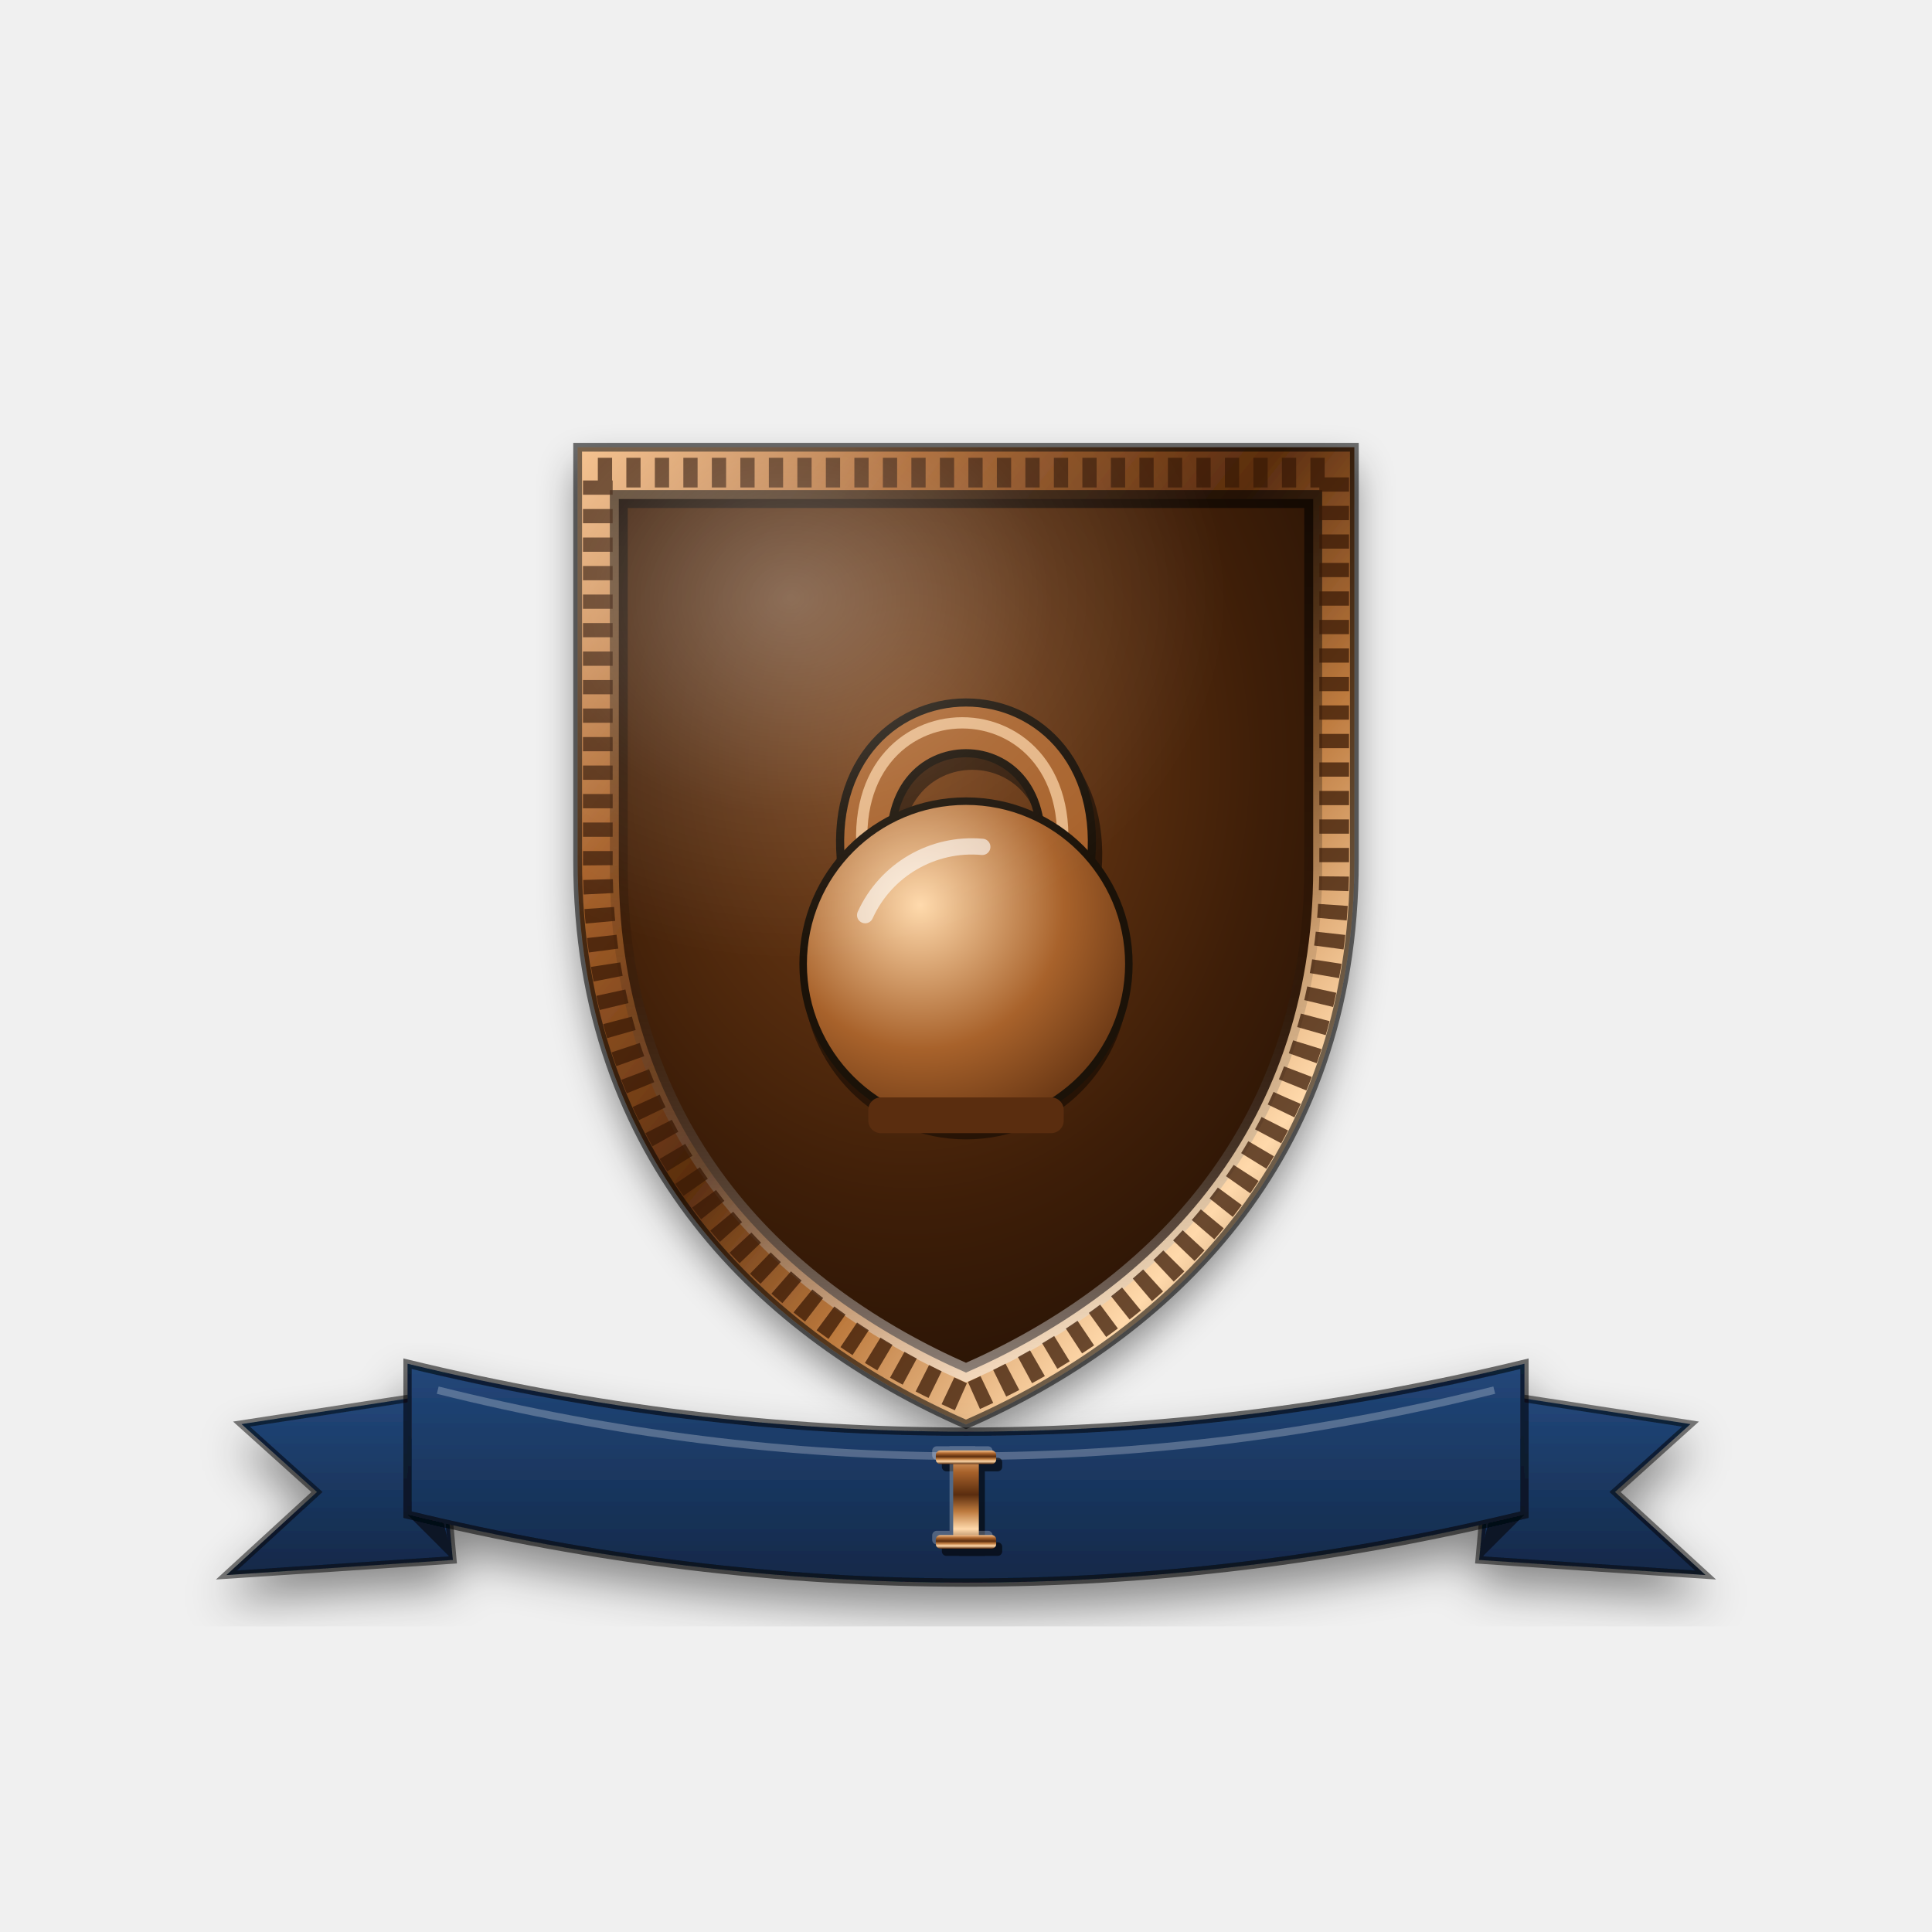
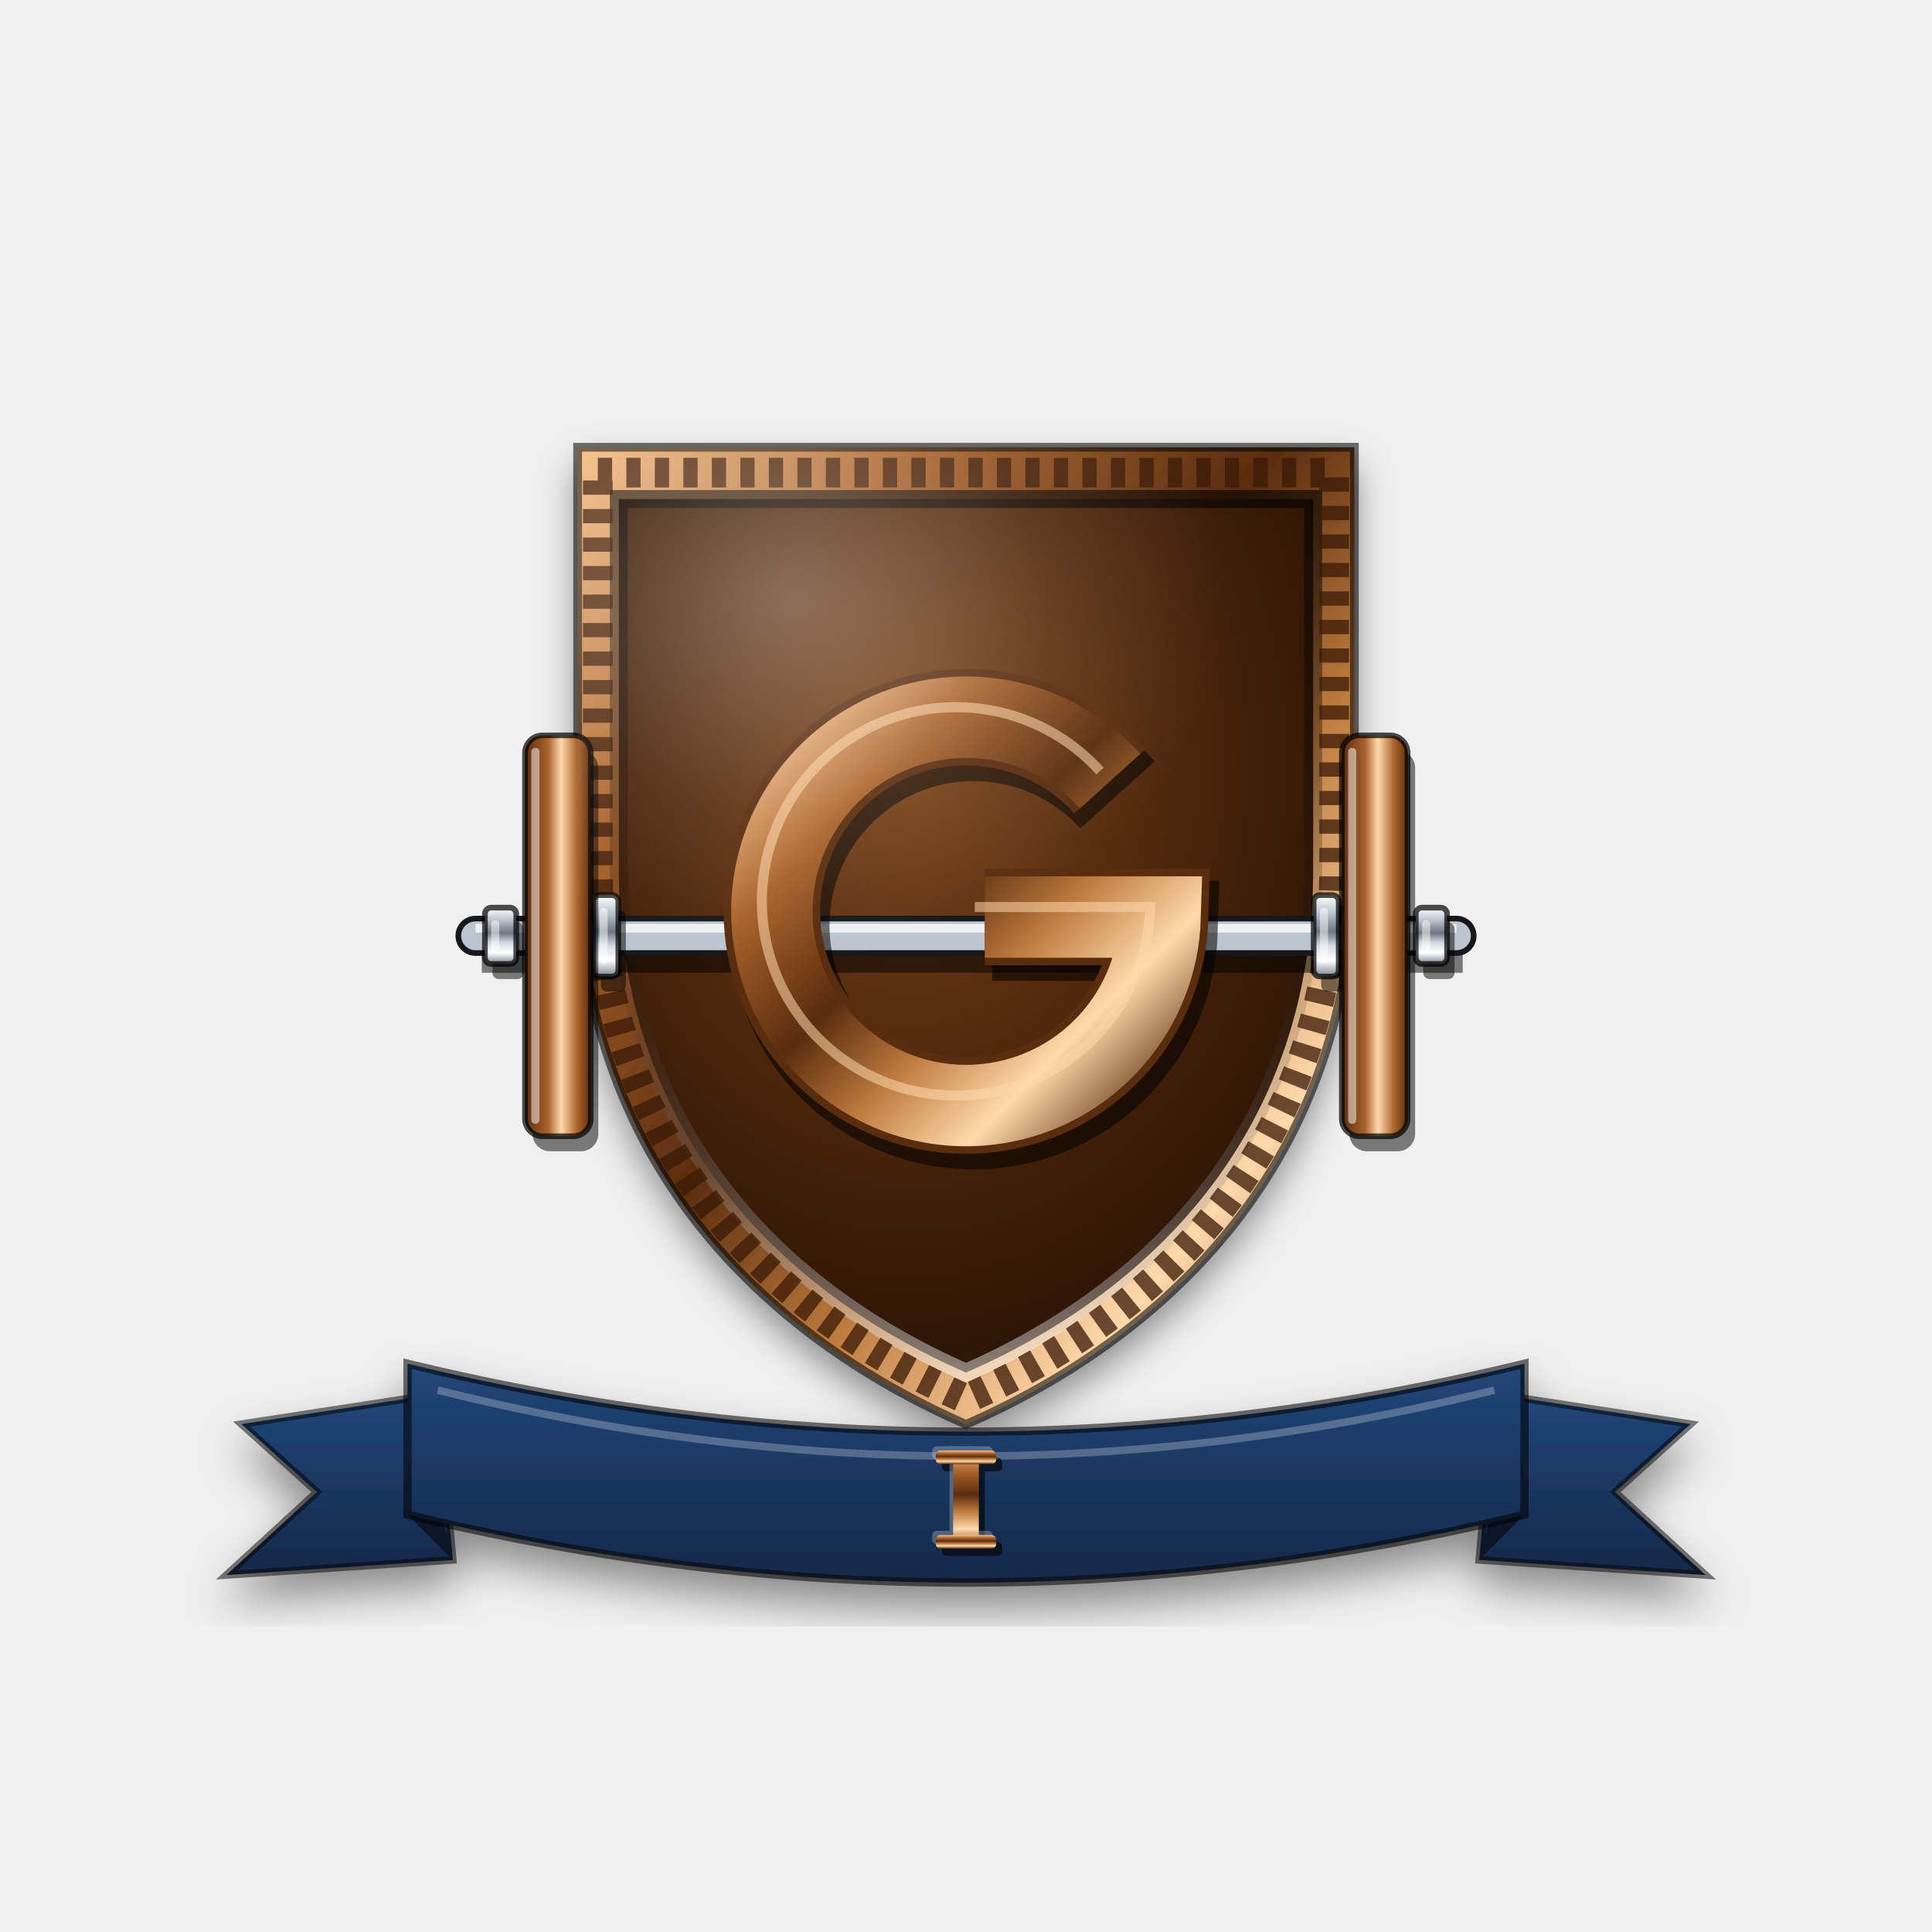
<svg xmlns="http://www.w3.org/2000/svg" viewBox="0 0 256 256">
  <defs>
    <filter id="ds" x="-20%" y="-20%" width="140%" height="140%">
      <feDropShadow dx="0" dy="3" stdDeviation="3" flood-color="#000" flood-opacity=".45" />
    </filter>
    <radialGradient id="r1" cx="0.42" cy="0.3" r="0.85">
      <stop offset="0" stop-color="#7a4218" />
      <stop offset="0.6" stop-color="#3e1e08" />
      <stop offset="1" stop-color="#1e0e03" />
    </radialGradient>
    <linearGradient id="l2" x1="0" y1="0" x2="1" y2="1">
      <stop offset="0" stop-color="#f6c08a" />
      <stop offset="0.22" stop-color="#a8622b" />
      <stop offset="0.45" stop-color="#5a2d0f" />
      <stop offset="0.62" stop-color="#bd7a3e" />
      <stop offset="0.8" stop-color="#ffd9ab" />
      <stop offset="1" stop-color="#5a2d0f" />
    </linearGradient>
    <linearGradient id="l3" x1="0" y1="0" x2="0" y2="1">
      <stop offset="0" stop-color="#000" stop-opacity="0.6" />
      <stop offset="0.5" stop-color="#000" stop-opacity="0.1" />
      <stop offset="1" stop-color="#fff" stop-opacity="0.45" />
    </linearGradient>
-     <radialGradient id="r4" cx="0.36" cy="0.32" r="0.8">
-       <stop offset="0" stop-color="#ffd9ab" />
-       <stop offset="0.55" stop-color="#a8622b" />
+     <linearGradient id="l4" x1="0" y1="0" x2="1" y2="0">
+       <stop offset="0" stop-color="#5a2d0f" />
+       <stop offset="0.35" stop-color="#a8622b" />
+       <stop offset="0.55" stop-color="#ffd9ab" />
+       <stop offset="0.8" stop-color="#a8622b" />
      <stop offset="1" stop-color="#5a2d0f" />
-     </radialGradient>
-     <radialGradient id="r5" cx="0.5" cy="0.5" r="0.5">
+     </linearGradient>
+     <linearGradient id="l5" x1="0" y1="0" x2="0" y2="1">
+       <stop offset="0" stop-color="#ffffff" />
+       <stop offset="0.22" stop-color="#bcc4cd" />
+       <stop offset="0.45" stop-color="#6c7581" />
+       <stop offset="0.62" stop-color="#d2d9e0" />
+       <stop offset="0.8" stop-color="#ffffff" />
+       <stop offset="1" stop-color="#78818c" />
+     </linearGradient>
+     <linearGradient id="l6" x1="0" y1="0" x2="1" y2="1">
+       <stop offset="0" stop-color="#f6c08a" />
+       <stop offset="0.22" stop-color="#a8622b" />
+       <stop offset="0.45" stop-color="#5a2d0f" />
+       <stop offset="0.62" stop-color="#bd7a3e" />
+       <stop offset="0.8" stop-color="#ffd9ab" />
+       <stop offset="1" stop-color="#5a2d0f" />
+     </linearGradient>
+     <radialGradient id="r7" cx="0.5" cy="0.5" r="0.5">
      <stop offset="0" stop-color="#fff" stop-opacity="0.3" />
      <stop offset="0.6" stop-color="#fff" stop-opacity="0.075" />
      <stop offset="1" stop-color="#fff" stop-opacity="0" />
    </radialGradient>
-     <clipPath id="c6">
+     <clipPath id="c8">
      <path d="M66 46H190V112C190 160 160 188 128 202C96 188 66 160 66 112Z" />
    </clipPath>
-     <linearGradient id="l7" x1="0" y1="0" x2="0" y2="1">
+     <linearGradient id="l9" x1="0" y1="0" x2="0" y2="1">
      <stop offset="0" stop-color="#22477a" />
      <stop offset="1" stop-color="#122848" />
    </linearGradient>
-     <linearGradient id="l8" x1="0" y1="0" x2="0" y2="1">
+     <linearGradient id="l10" x1="0" y1="0" x2="0" y2="1">
      <stop offset="0" stop-color="#f6c08a" />
      <stop offset="0.22" stop-color="#a8622b" />
      <stop offset="0.45" stop-color="#5a2d0f" />
      <stop offset="0.62" stop-color="#bd7a3e" />
      <stop offset="0.8" stop-color="#ffd9ab" />
      <stop offset="1" stop-color="#5a2d0f" />
    </linearGradient>
  </defs>
  <g transform="translate(128 124) scale(0.83) translate(-128 -124)">
    <path d="M66 46H190V112C190 160 160 188 128 202C96 188 66 160 66 112Z" fill="url(#l2)" filter="url(#ds)" />
    <path d="M66 46H190V112C190 160 160 188 128 202C96 188 66 160 66 112Z" fill="none" stroke="#000" stroke-opacity=".55" stroke-width="1.4" />
    <g transform="translate(128 124) scale(0.894) translate(-128 -124)">
      <path d="M66 46H190V112C190 160 160 188 128 202C96 188 66 160 66 112Z" fill="url(#r1)" />
      <path d="M66 46H190V112C190 160 160 188 128 202C96 188 66 160 66 112Z" fill="none" stroke="url(#l3)" stroke-width="3.2" />
    </g>
    <g transform="translate(128 124) scale(0.948) translate(-128 -124)">
      <path d="M66 46H190V112C190 160 160 188 128 202C96 188 66 160 66 112Z" fill="none" stroke="#3a1a06" stroke-width="5" stroke-dasharray="2.4 2.4" opacity=".75" />
    </g>
-     <path d="M112.4 114.2C107.2 83 148.8 83 143.6 114.2" fill="none" stroke="#000" stroke-opacity=".5" stroke-width="9.4" transform="translate(1 2)" />
-     <path d="M112.4 114.2C107.2 83 148.8 83 143.6 114.2" fill="none" stroke="#1b1208" stroke-width="9.4" />
-     <path d="M112.4 114.2C107.2 83 148.8 83 143.6 114.2" fill="none" stroke="#a8622b" stroke-width="6.8" />
-     <path d="M112.4 114.2C107.2 83 148.8 83 143.6 114.2" fill="none" stroke="#ffd9ab" stroke-opacity=".7" stroke-width="1.8" transform="translate(-.6 -.8)" />
-     <circle cx="128" cy="130.5" r="26" fill="#000" opacity=".45" />
-     <circle cx="128" cy="128.5" r="26" fill="url(#r4)" stroke="#1b1208" stroke-width="1.2" />
-     <rect x="112.4" y="149.8" width="31.2" height="5.7" rx="2" fill="#5a2d0f" />
-     <path d="M111.9 120.7A18.7 18.7 0 0 1 130.6 109.8" fill="none" stroke="#fff" stroke-opacity=".6" stroke-width="2.6" stroke-linecap="round" />
-     <g clip-path="url(#c6)">
-       <ellipse cx="100" cy="70" rx="70" ry="58" fill="url(#r5)" />
+     <path d="M49.7 124 L56.2 124 L62.8 124 L69.3 124 L75.8 124 L82.3 124 L88.8 124 L95.4 124 L101.9 124 L108.4 124 L115 124 L121.5 124 L128 124 L134.5 124 L141.1 124 L147.6 124 L154.1 124 L160.6 124 L167.2 124 L173.7 124 L180.2 124 L186.7 124 L193.2 124 L199.8 124 L206.3 124" fill="none" stroke="#000" stroke-opacity=".5" stroke-width="7" transform="translate(1 2.4)" />
+     <path d="M49.7 124 L56.2 124 L62.8 124 L69.3 124 L75.8 124 L82.3 124 L88.8 124 L95.4 124 L101.9 124 L108.4 124 L115 124 L121.5 124 L128 124 L134.5 124 L141.1 124 L147.6 124 L154.1 124 L160.6 124 L167.2 124 L173.7 124 L180.2 124 L186.7 124 L193.2 124 L199.8 124 L206.3 124" fill="none" stroke="#17181b" stroke-width="6.4" stroke-linecap="round" />
+     <path d="M49.7 124 L56.2 124 L62.8 124 L69.3 124 L75.8 124 L82.3 124 L88.8 124 L95.4 124 L101.9 124 L108.4 124 L115 124 L121.5 124 L128 124 L134.5 124 L141.1 124 L147.6 124 L154.1 124 L160.6 124 L167.2 124 L173.7 124 L180.2 124 L186.7 124 L193.2 124 L199.8 124 L206.3 124" fill="none" stroke="#bcc4cd" stroke-width="4.6" stroke-linecap="round" />
+     <path d="M49.7 124 L56.2 124 L62.8 124 L69.3 124 L75.8 124 L82.3 124 L88.8 124 L95.4 124 L101.9 124 L108.4 124 L115 124 L121.5 124 L128 124 L134.5 124 L141.1 124 L147.6 124 L154.1 124 L160.6 124 L167.2 124 L173.7 124 L180.2 124 L186.7 124 L193.2 124 L199.8 124 L206.3 124" fill="none" stroke="#ffffff" stroke-opacity=".75" stroke-width="1.4" transform="translate(0 -1.2)" />
+     <g transform="translate(70.5 124) rotate(-0)">
+       <rect x="-0.8" y="-4.1" width="4" height="13" rx="1" fill="#000" opacity=".5" />
+       <rect x="-2" y="-6.5" width="4" height="13" rx="1" fill="url(#l5)" stroke="#000" stroke-opacity=".7" stroke-width=".9" />
+       <rect x="-1" y="-4.5" width="1.3" height="9" rx=".6" fill="#fff" opacity=".5" />
+     </g>
+     <g transform="translate(62.8 124) rotate(-0)">
+       <rect x="-4" y="-29.6" width="10.5" height="64" rx="2.8" fill="#000" opacity=".5" />
+       <rect x="-5.2" y="-32" width="10.5" height="64" rx="2.8" fill="url(#l4)" stroke="#000" stroke-opacity=".7" stroke-width=".9" />
+       <rect x="-4.2" y="-30" width="1.3" height="60" rx=".6" fill="#fff" opacity=".5" />
+     </g>
+     <g transform="translate(53.7 124) rotate(-0)">
+       <rect x="-1.3" y="-2.1" width="5" height="9" rx="1" fill="#000" opacity=".5" />
+       <rect x="-2.5" y="-4.5" width="5" height="9" rx="1" fill="url(#l5)" stroke="#000" stroke-opacity=".7" stroke-width=".9" />
+       <rect x="-1.5" y="-2.5" width="1.3" height="5" rx=".6" fill="#fff" opacity=".5" />
+     </g>
+     <g transform="translate(185.5 124) rotate(0)">
+       <rect x="-0.8" y="-4.1" width="4" height="13" rx="1" fill="#000" opacity=".5" />
+       <rect x="-2" y="-6.5" width="4" height="13" rx="1" fill="url(#l5)" stroke="#000" stroke-opacity=".7" stroke-width=".9" />
+       <rect x="-1" y="-4.5" width="1.3" height="9" rx=".6" fill="#fff" opacity=".5" />
+     </g>
+     <g transform="translate(193.2 124) rotate(0)">
+       <rect x="-4" y="-29.6" width="10.5" height="64" rx="2.8" fill="#000" opacity=".5" />
+       <rect x="-5.2" y="-32" width="10.5" height="64" rx="2.8" fill="url(#l4)" stroke="#000" stroke-opacity=".7" stroke-width=".9" />
+       <rect x="-4.2" y="-30" width="1.3" height="60" rx=".6" fill="#fff" opacity=".5" />
+     </g>
+     <g transform="translate(202.3 124) rotate(0)">
+       <rect x="-1.3" y="-2.1" width="5" height="9" rx="1" fill="#000" opacity=".5" />
+       <rect x="-2.5" y="-4.5" width="5" height="9" rx="1" fill="url(#l5)" stroke="#000" stroke-opacity=".7" stroke-width=".9" />
+       <rect x="-1.5" y="-2.5" width="1.3" height="5" rx=".6" fill="#fff" opacity=".5" />
+     </g>
+     <path d="M151 99.3A31 31 0 1 0 159 121H131" fill="none" stroke="#000" stroke-opacity=".55" stroke-width="16" transform="translate(1.2 2.2)" />
+     <path d="M151 99.3A31 31 0 1 0 159 121H131" fill="none" stroke="#5a2d0f" stroke-width="15.4" />
+     <path d="M151 99.3A31 31 0 1 0 159 121H131" fill="none" stroke="url(#l6)" stroke-width="13" />
+     <path d="M151 99.3A31 31 0 1 0 159 121H131" fill="none" stroke="#ffd9ab" stroke-opacity=".55" stroke-width="1.6" transform="translate(-1.6 -1.6)" />
+     <g clip-path="url(#c8)">
+       <ellipse cx="100" cy="70" rx="70" ry="58" fill="url(#r7)" />
    </g>
  </g>
  <g filter="url(#ds)">
-     <path d="M58 184.7L32 188.7L42 197.7L30 208.7L60 206.7Z" fill="url(#l7)" stroke="#000" stroke-opacity=".5" stroke-width="1" />
-     <path d="M198 184.7L224 188.7L214 197.7L226 208.7L196 206.7Z" fill="url(#l7)" stroke="#000" stroke-opacity=".5" stroke-width="1" />
+     <path d="M58 184.7L32 188.7L42 197.7L30 208.7L60 206.7Z" fill="url(#l9)" stroke="#000" stroke-opacity=".5" stroke-width="1" />
+     <path d="M198 184.7L224 188.7L214 197.7L226 208.7L196 206.7Z" fill="url(#l9)" stroke="#000" stroke-opacity=".5" stroke-width="1" />
    <path d="M54 200.7L60 206.7L58 198.7Z" fill="#081428" />
    <path d="M202 200.7L196 206.7L198 198.7Z" fill="#081428" />
-     <path d="M54 180.7Q128 198.7 202 180.7L202 200.7Q128 218.7 54 200.7Z" fill="url(#l7)" stroke="#000" stroke-opacity=".55" stroke-width="1.1" />
+     <path d="M54 180.7Q128 198.7 202 180.7L202 200.7Q128 218.7 54 200.7Z" fill="url(#l9)" stroke="#000" stroke-opacity=".55" stroke-width="1.1" />
    <path d="M58 184.2Q128 201.7 198 184.2" fill="none" stroke="#fff" stroke-opacity=".25" stroke-width="1" />
  </g>
  <g transform="translate(0.8 0.96)" fill="#000" opacity="0.6">
    <rect x="126.3" y="192.2" width="3.4" height="13" />
    <rect x="124" y="192.2" width="8" height="1.8" rx=".6" />
    <rect x="124" y="203.4" width="8" height="1.8" rx=".6" />
  </g>
  <g transform="translate(-0.48 -0.56)" fill="#fff" opacity="0.25">
    <rect x="126.3" y="192.2" width="3.4" height="13" />
    <rect x="124" y="192.2" width="8" height="1.8" rx=".6" />
    <rect x="124" y="203.4" width="8" height="1.8" rx=".6" />
  </g>
-   <g fill="url(#l8)">
+   <g fill="url(#l10)">
    <rect x="126.3" y="192.2" width="3.4" height="13" />
    <rect x="124" y="192.2" width="8" height="1.8" rx=".6" />
    <rect x="124" y="203.4" width="8" height="1.8" rx=".6" />
  </g>
</svg>
